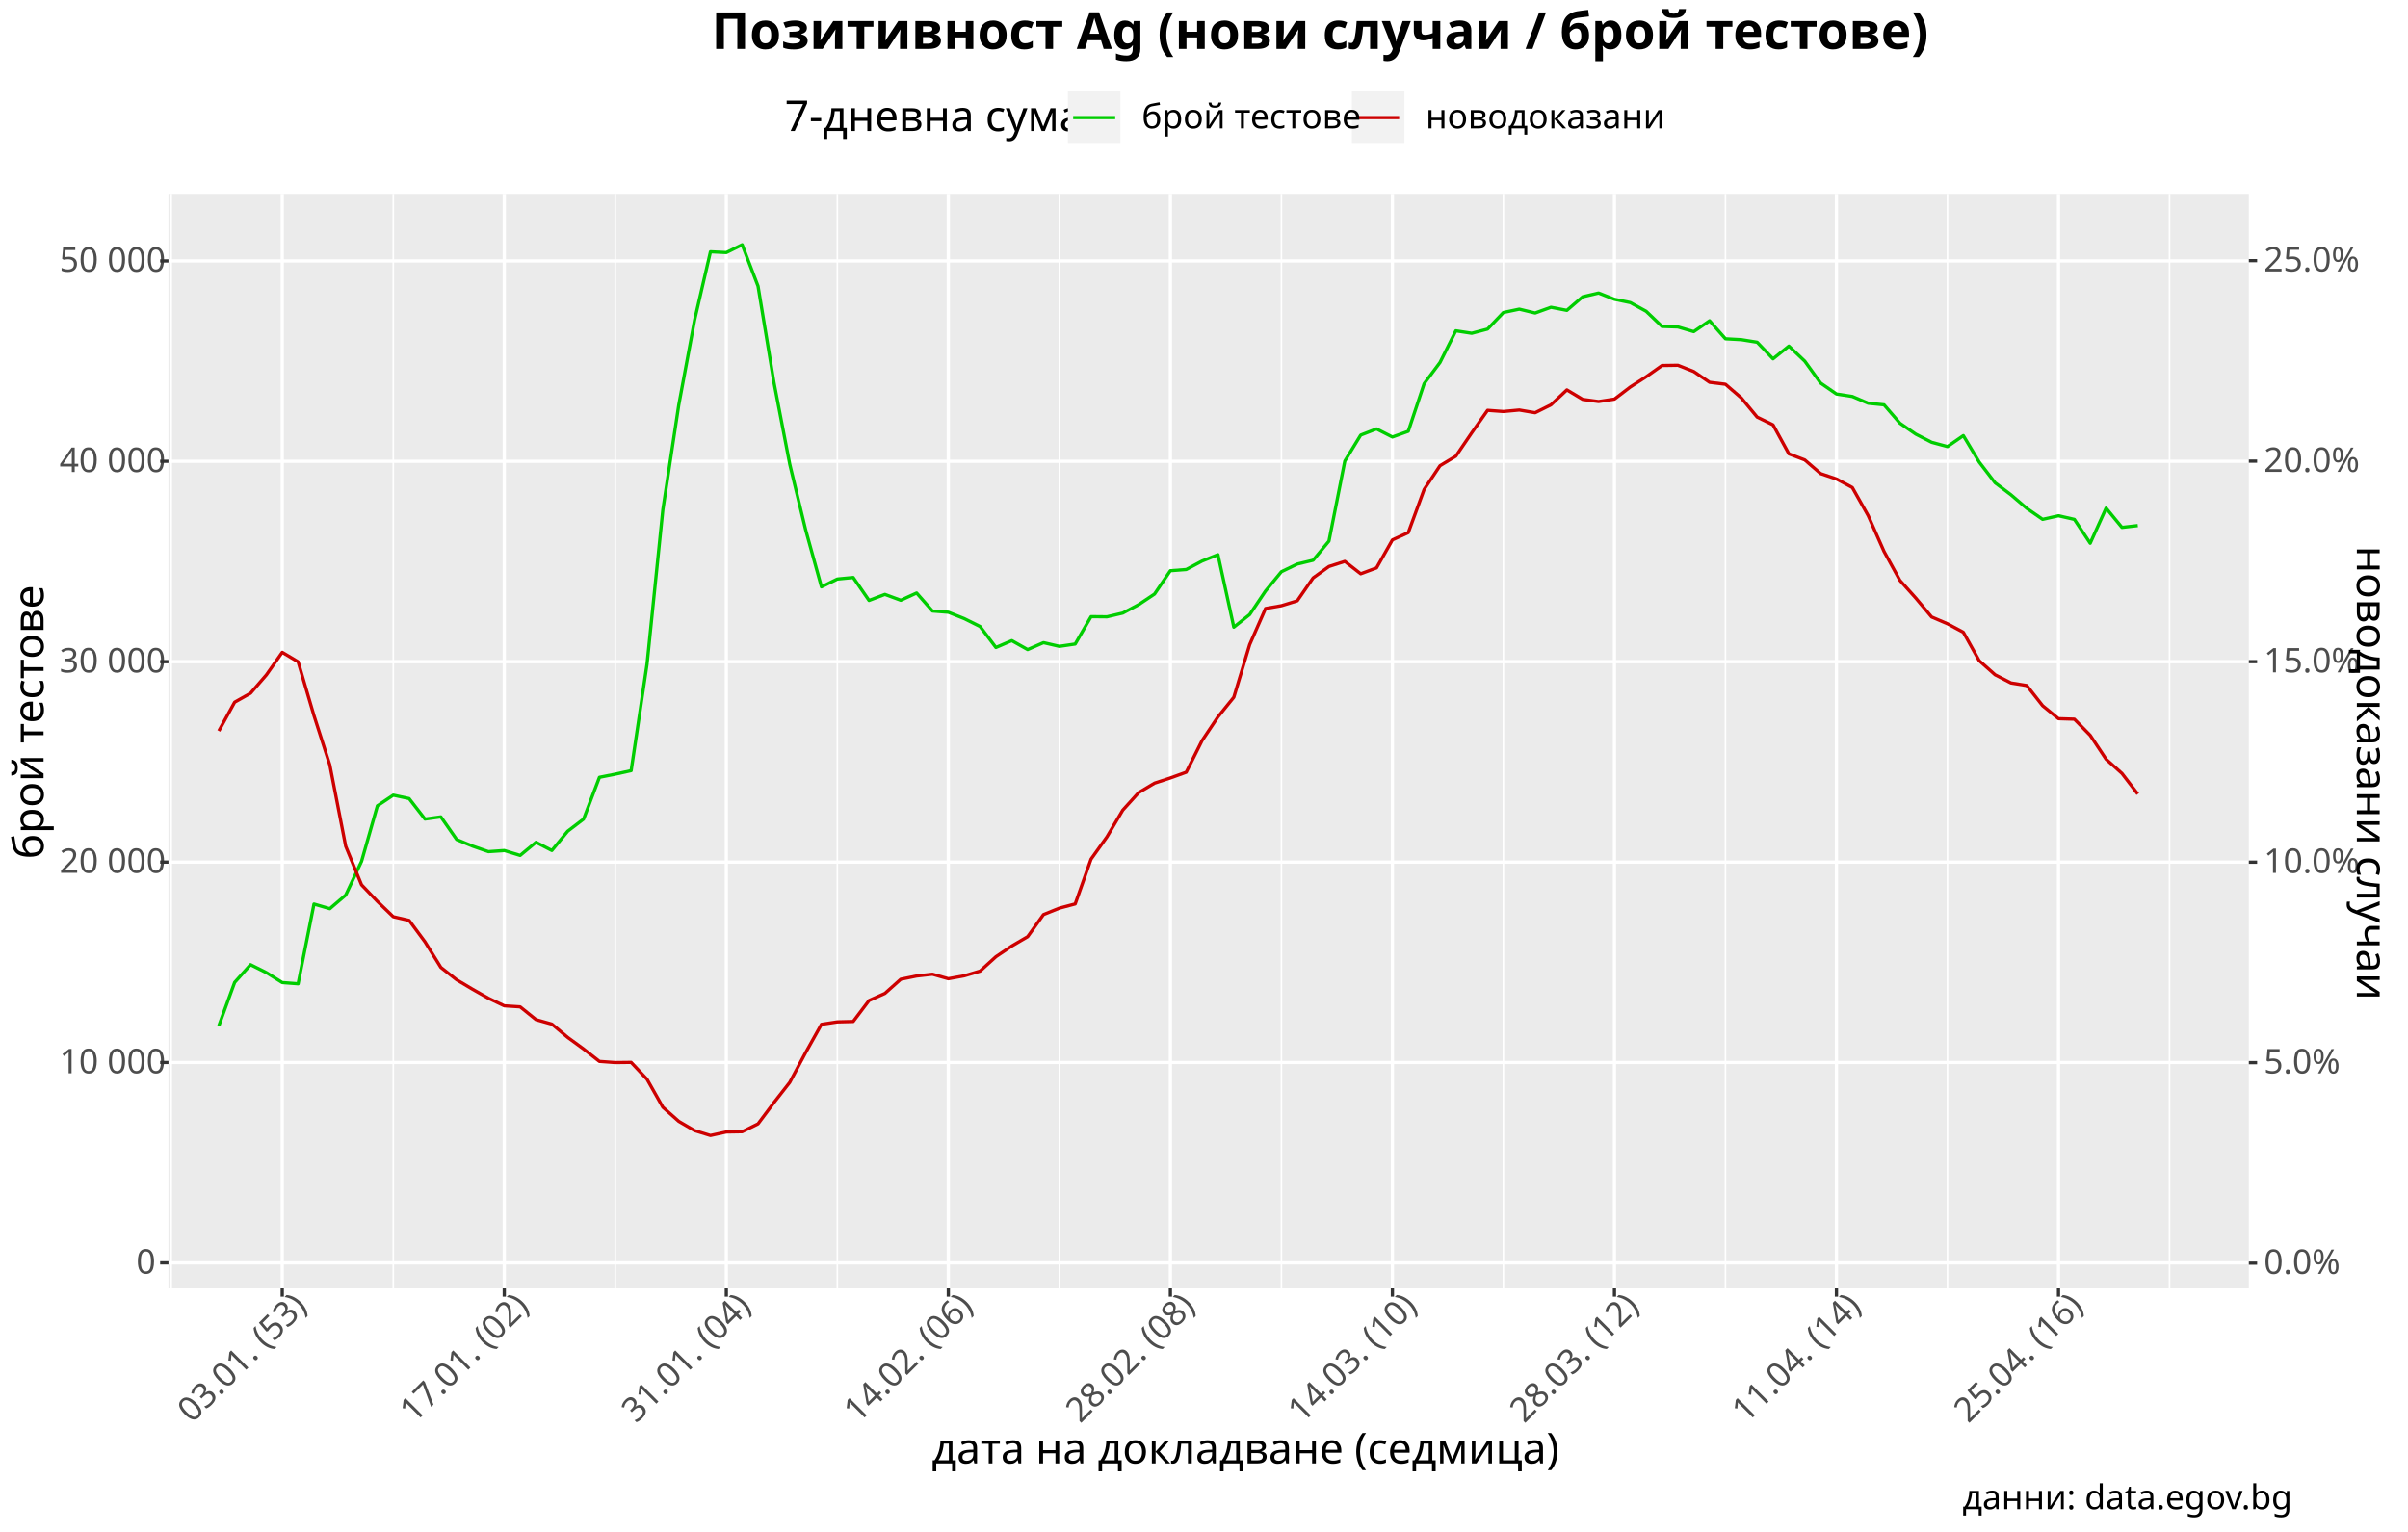
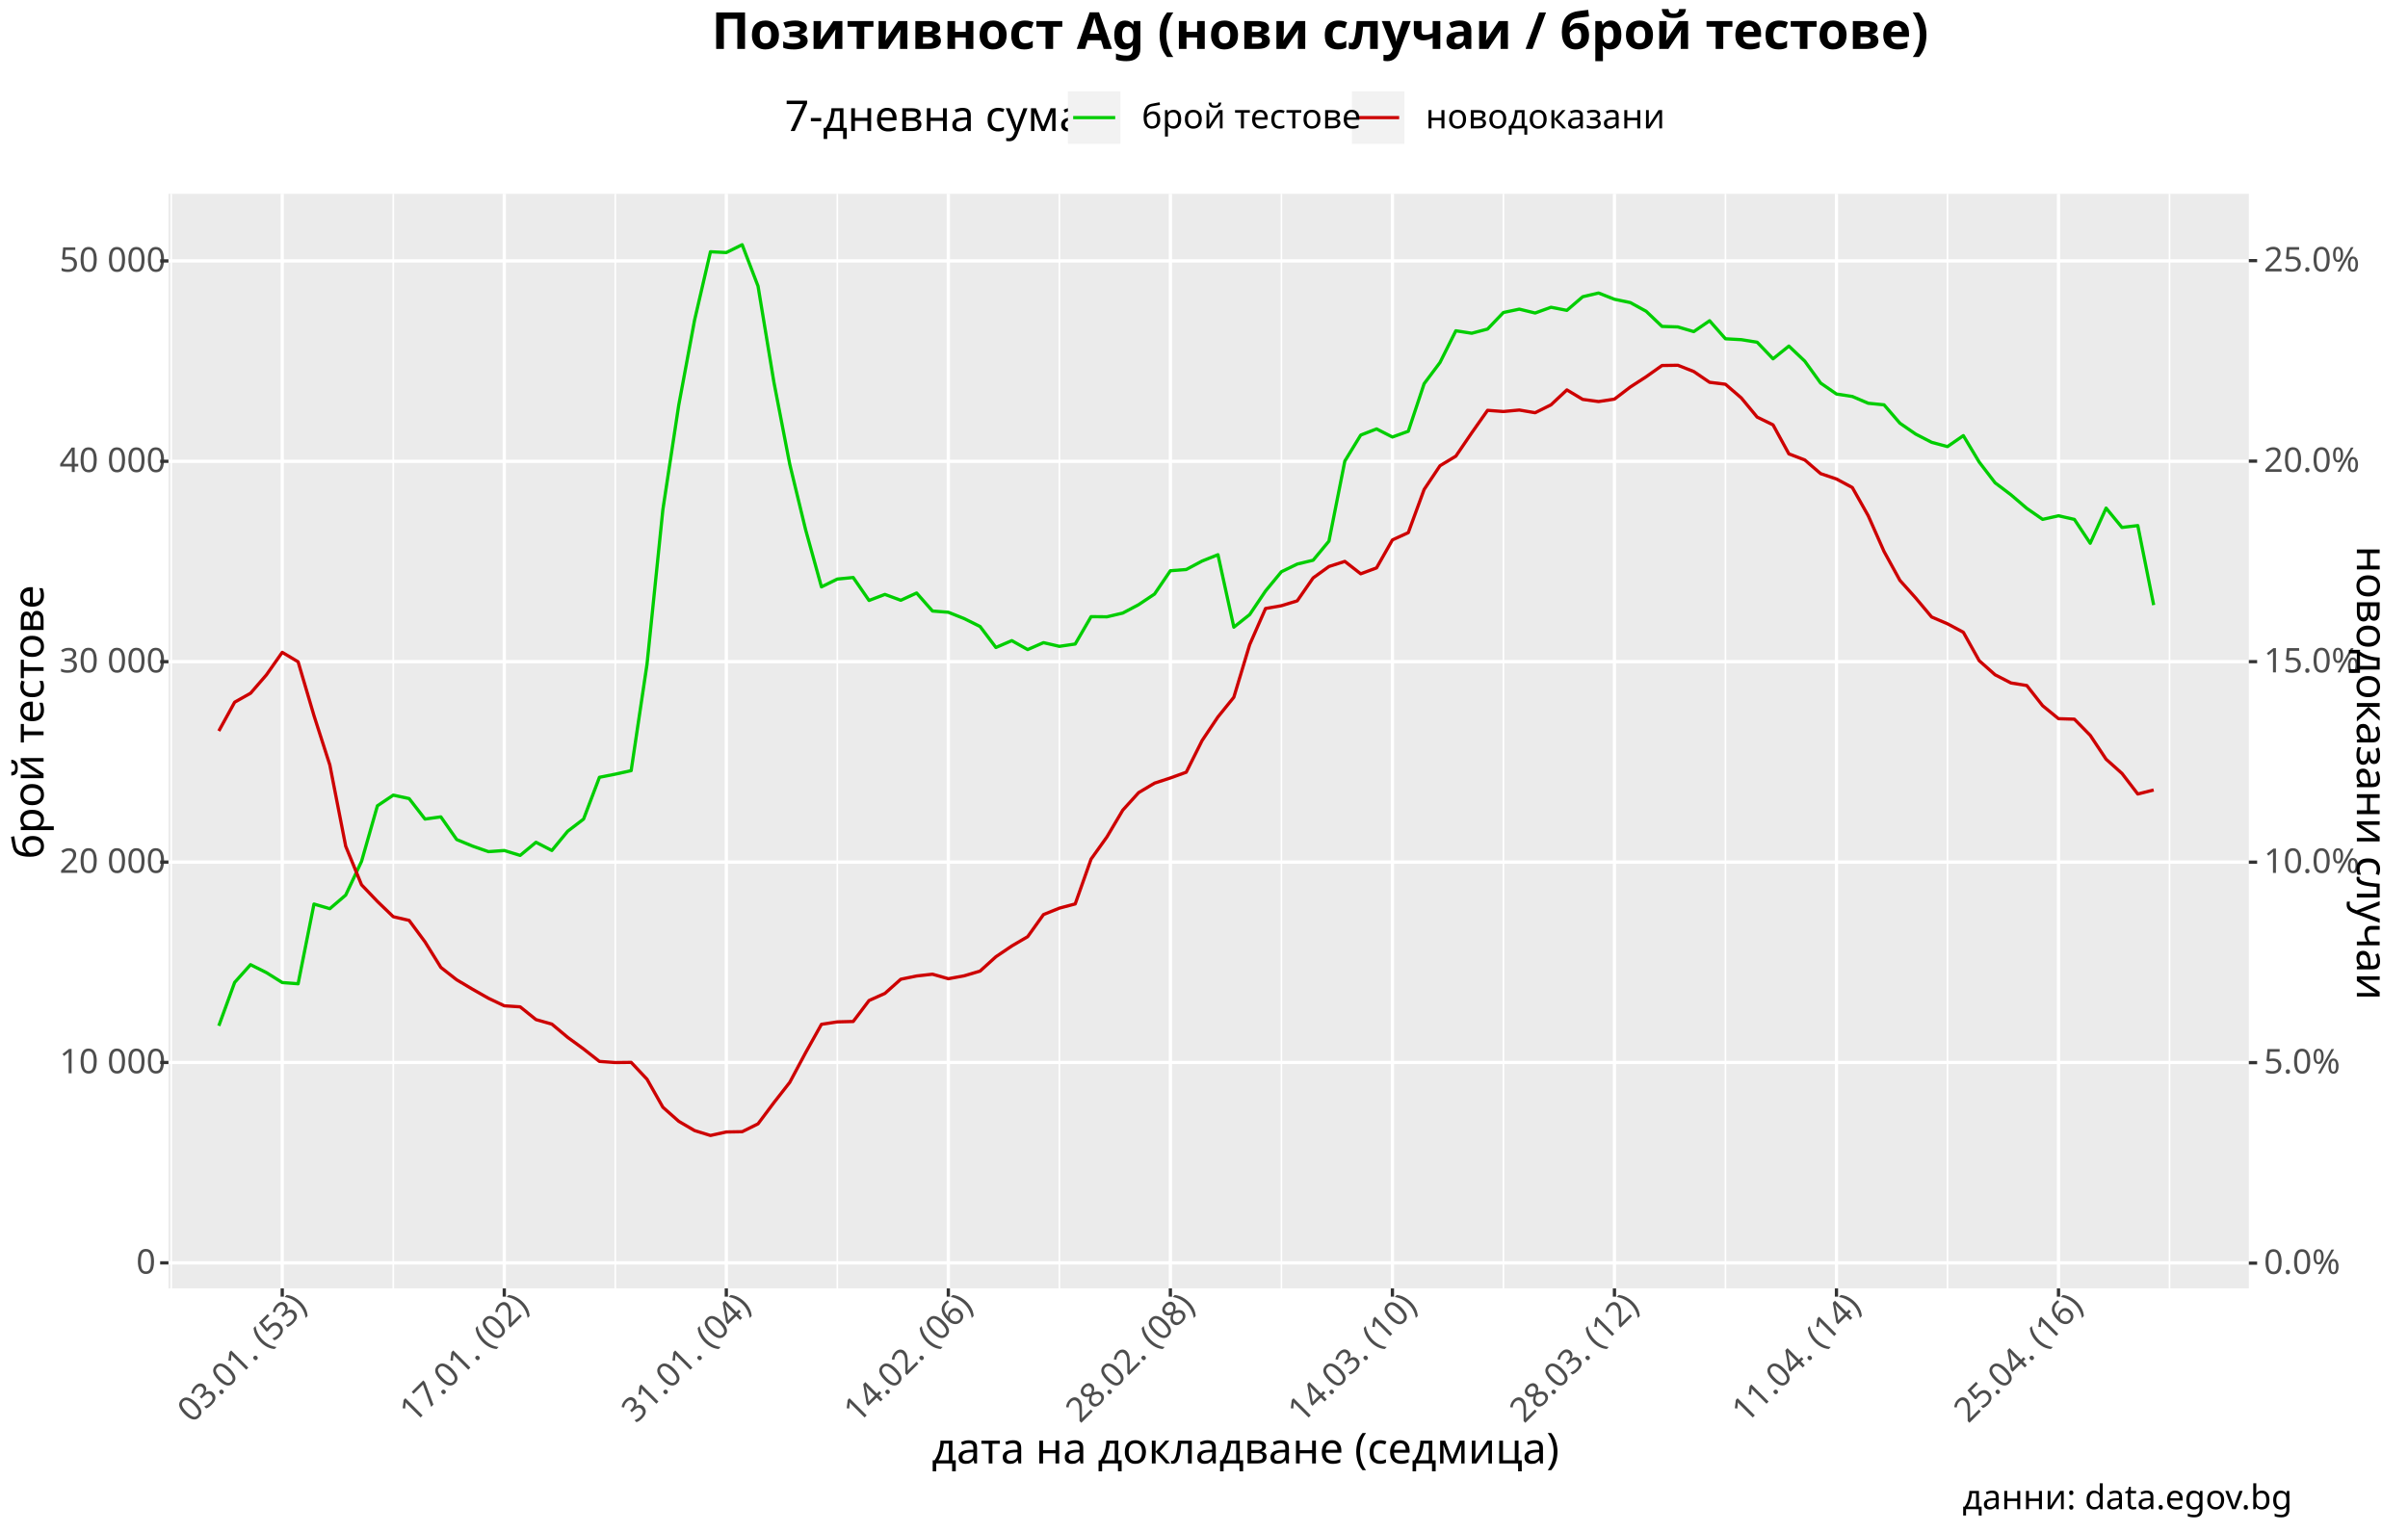
<svg xmlns="http://www.w3.org/2000/svg" viewBox="0 0 792.00 504.00">
  <defs>
    <style type="text/css">
    line, polyline, polygon, path, rect, circle {
      fill: none;
      stroke: #000000;
      stroke-linecap: round;
      stroke-linejoin: round;
      stroke-miterlimit: 10.00;
    }
  </style>
  </defs>
  <rect width="100%" height="100%" style="stroke: none; fill: #FFFFFF;" />
  <rect x="0.00" y="0.00" width="792.00" height="504.00" style="stroke-width: 1.07; stroke: #FFFFFF; fill: #FFFFFF;" />
  <defs>
    <clipPath id="cpNTUuNDF8NzM5LjY1fDQyMy44N3w2My43Nw==">
      <rect x="55.41" y="63.77" width="684.24" height="360.10" />
    </clipPath>
  </defs>
  <rect x="55.41" y="63.77" width="684.24" height="360.10" style="stroke-width: 1.07; stroke: none; fill: #EBEBEB;" clip-path="url(#cpNTUuNDF8NzM5LjY1fDQyMy44N3w2My43Nw==)" />
  <polyline points="56.32,423.87 56.32,63.77 " style="stroke-width: 0.53; stroke: #FFFFFF; stroke-linecap: butt;" clip-path="url(#cpNTUuNDF8NzM5LjY1fDQyMy44N3w2My43Nw==)" />
  <polyline points="129.35,423.87 129.35,63.77 " style="stroke-width: 0.53; stroke: #FFFFFF; stroke-linecap: butt;" clip-path="url(#cpNTUuNDF8NzM5LjY1fDQyMy44N3w2My43Nw==)" />
  <polyline points="202.37,423.87 202.37,63.77 " style="stroke-width: 0.53; stroke: #FFFFFF; stroke-linecap: butt;" clip-path="url(#cpNTUuNDF8NzM5LjY1fDQyMy44N3w2My43Nw==)" />
  <polyline points="275.40,423.87 275.40,63.77 " style="stroke-width: 0.53; stroke: #FFFFFF; stroke-linecap: butt;" clip-path="url(#cpNTUuNDF8NzM5LjY1fDQyMy44N3w2My43Nw==)" />
  <polyline points="348.43,423.87 348.43,63.77 " style="stroke-width: 0.53; stroke: #FFFFFF; stroke-linecap: butt;" clip-path="url(#cpNTUuNDF8NzM5LjY1fDQyMy44N3w2My43Nw==)" />
  <polyline points="421.46,423.87 421.46,63.77 " style="stroke-width: 0.53; stroke: #FFFFFF; stroke-linecap: butt;" clip-path="url(#cpNTUuNDF8NzM5LjY1fDQyMy44N3w2My43Nw==)" />
  <polyline points="494.48,423.87 494.48,63.77 " style="stroke-width: 0.53; stroke: #FFFFFF; stroke-linecap: butt;" clip-path="url(#cpNTUuNDF8NzM5LjY1fDQyMy44N3w2My43Nw==)" />
  <polyline points="567.51,423.87 567.51,63.77 " style="stroke-width: 0.53; stroke: #FFFFFF; stroke-linecap: butt;" clip-path="url(#cpNTUuNDF8NzM5LjY1fDQyMy44N3w2My43Nw==)" />
  <polyline points="640.54,423.87 640.54,63.77 " style="stroke-width: 0.53; stroke: #FFFFFF; stroke-linecap: butt;" clip-path="url(#cpNTUuNDF8NzM5LjY1fDQyMy44N3w2My43Nw==)" />
  <polyline points="713.56,423.87 713.56,63.77 " style="stroke-width: 0.53; stroke: #FFFFFF; stroke-linecap: butt;" clip-path="url(#cpNTUuNDF8NzM5LjY1fDQyMy44N3w2My43Nw==)" />
  <polyline points="55.41,415.49 739.65,415.49 " style="stroke-width: 1.07; stroke: #FFFFFF; stroke-linecap: butt;" clip-path="url(#cpNTUuNDF8NzM5LjY1fDQyMy44N3w2My43Nw==)" />
  <polyline points="55.41,349.56 739.65,349.56 " style="stroke-width: 1.07; stroke: #FFFFFF; stroke-linecap: butt;" clip-path="url(#cpNTUuNDF8NzM5LjY1fDQyMy44N3w2My43Nw==)" />
  <polyline points="55.41,283.63 739.65,283.63 " style="stroke-width: 1.07; stroke: #FFFFFF; stroke-linecap: butt;" clip-path="url(#cpNTUuNDF8NzM5LjY1fDQyMy44N3w2My43Nw==)" />
  <polyline points="55.41,217.70 739.65,217.70 " style="stroke-width: 1.07; stroke: #FFFFFF; stroke-linecap: butt;" clip-path="url(#cpNTUuNDF8NzM5LjY1fDQyMy44N3w2My43Nw==)" />
  <polyline points="55.41,151.77 739.65,151.77 " style="stroke-width: 1.07; stroke: #FFFFFF; stroke-linecap: butt;" clip-path="url(#cpNTUuNDF8NzM5LjY1fDQyMy44N3w2My43Nw==)" />
  <polyline points="55.41,85.84 739.65,85.84 " style="stroke-width: 1.07; stroke: #FFFFFF; stroke-linecap: butt;" clip-path="url(#cpNTUuNDF8NzM5LjY1fDQyMy44N3w2My43Nw==)" />
  <polyline points="92.83,423.87 92.83,63.77 " style="stroke-width: 1.07; stroke: #FFFFFF; stroke-linecap: butt;" clip-path="url(#cpNTUuNDF8NzM5LjY1fDQyMy44N3w2My43Nw==)" />
  <polyline points="165.86,423.87 165.86,63.77 " style="stroke-width: 1.07; stroke: #FFFFFF; stroke-linecap: butt;" clip-path="url(#cpNTUuNDF8NzM5LjY1fDQyMy44N3w2My43Nw==)" />
  <polyline points="238.89,423.87 238.89,63.77 " style="stroke-width: 1.07; stroke: #FFFFFF; stroke-linecap: butt;" clip-path="url(#cpNTUuNDF8NzM5LjY1fDQyMy44N3w2My43Nw==)" />
  <polyline points="311.91,423.87 311.91,63.77 " style="stroke-width: 1.07; stroke: #FFFFFF; stroke-linecap: butt;" clip-path="url(#cpNTUuNDF8NzM5LjY1fDQyMy44N3w2My43Nw==)" />
  <polyline points="384.94,423.87 384.94,63.77 " style="stroke-width: 1.07; stroke: #FFFFFF; stroke-linecap: butt;" clip-path="url(#cpNTUuNDF8NzM5LjY1fDQyMy44N3w2My43Nw==)" />
  <polyline points="457.97,423.87 457.97,63.77 " style="stroke-width: 1.07; stroke: #FFFFFF; stroke-linecap: butt;" clip-path="url(#cpNTUuNDF8NzM5LjY1fDQyMy44N3w2My43Nw==)" />
  <polyline points="531.00,423.87 531.00,63.77 " style="stroke-width: 1.07; stroke: #FFFFFF; stroke-linecap: butt;" clip-path="url(#cpNTUuNDF8NzM5LjY1fDQyMy44N3w2My43Nw==)" />
  <polyline points="604.02,423.87 604.02,63.77 " style="stroke-width: 1.07; stroke: #FFFFFF; stroke-linecap: butt;" clip-path="url(#cpNTUuNDF8NzM5LjY1fDQyMy44N3w2My43Nw==)" />
  <polyline points="677.05,423.87 677.05,63.77 " style="stroke-width: 1.07; stroke: #FFFFFF; stroke-linecap: butt;" clip-path="url(#cpNTUuNDF8NzM5LjY1fDQyMy44N3w2My43Nw==)" />
-   <polyline points="71.97,337.49 77.18,323.21 82.40,317.38 87.62,319.99 92.83,323.26 98.05,323.66 103.27,297.43 108.48,298.96 113.70,294.49 118.91,283.40 124.13,265.11 129.35,261.60 134.56,262.73 139.78,269.47 145.00,268.75 150.21,276.21 155.43,278.37 160.64,280.19 165.86,279.82 171.08,281.43 176.29,277.11 181.51,279.81 186.72,273.47 191.94,269.48 197.16,255.73 202.37,254.70 207.59,253.54 212.81,218.51 218.02,167.66 223.24,133.29 228.45,105.32 233.67,82.83 238.89,83.09 244.10,80.51 249.32,94.14 254.54,125.74 259.75,152.72 264.97,174.28 270.18,193.08 275.40,190.51 280.62,190.00 285.83,197.55 291.05,195.56 296.27,197.49 301.48,195.10 306.70,201.03 311.91,201.43 317.13,203.52 322.35,206.12 327.56,213.02 332.78,210.77 338.00,213.71 343.21,211.43 348.43,212.65 353.64,211.88 358.86,202.88 364.08,202.93 369.29,201.70 374.51,198.93 379.73,195.44 384.94,187.77 390.16,187.37 395.37,184.59 400.59,182.50 405.81,206.34 411.02,202.20 416.24,194.44 421.46,188.10 426.67,185.58 431.89,184.32 437.10,178.03 442.32,151.69 447.54,143.15 452.75,141.12 457.97,143.78 463.19,141.89 468.40,126.24 473.62,119.26 478.83,108.83 484.05,109.64 489.27,108.26 494.48,102.81 499.70,101.71 504.91,102.98 510.13,101.09 515.35,102.11 520.56,97.63 525.78,96.40 531.00,98.46 536.21,99.55 541.43,102.41 546.64,107.39 551.86,107.56 557.08,109.10 562.29,105.53 567.51,111.46 572.73,111.75 577.94,112.59 583.16,118.05 588.37,113.86 593.59,118.81 598.81,126.03 604.02,129.63 609.24,130.44 614.46,132.67 619.67,133.19 624.89,139.24 630.10,142.83 635.32,145.52 640.54,146.93 645.75,143.32 650.97,152.03 656.19,158.84 661.40,162.78 666.62,167.25 671.83,170.87 677.05,169.69 682.27,170.88 687.48,178.73 692.70,167.17 697.92,173.52 703.13,172.92 " style="stroke-width: 1.07; stroke: #00CD00; stroke-linecap: butt;" clip-path="url(#cpNTUuNDF8NzM5LjY1fDQyMy44N3w2My43Nw==)" />
-   <polyline points="71.97,240.49 77.18,231.02 82.40,228.08 87.62,222.04 92.83,214.62 98.05,217.73 103.27,235.44 108.48,251.66 113.70,278.40 118.91,291.10 124.13,296.57 129.35,301.60 134.56,302.81 139.78,309.87 145.00,318.27 150.21,322.36 155.43,325.46 160.64,328.42 165.86,330.91 171.08,331.25 176.29,335.45 181.51,336.93 186.72,341.30 191.94,345.11 197.16,349.21 202.37,349.58 207.59,349.52 212.81,355.07 218.02,364.28 223.24,368.91 228.45,371.96 233.67,373.57 238.89,372.42 244.10,372.33 249.32,369.74 254.54,362.77 259.75,356.10 264.97,346.33 270.18,337.00 275.40,336.20 280.62,336.07 285.83,329.17 291.05,326.83 296.27,322.17 301.48,321.10 306.70,320.51 311.91,322.00 317.13,321.04 322.35,319.49 327.56,314.76 332.78,311.23 338.00,308.17 343.21,300.89 348.43,298.78 353.64,297.39 358.86,282.64 364.08,275.33 369.29,266.53 374.51,260.77 379.73,257.66 384.94,255.95 390.16,254.06 395.37,243.65 400.59,235.86 405.81,229.40 411.02,212.10 416.24,200.20 421.46,199.28 426.67,197.68 431.89,190.14 437.10,186.38 442.32,184.70 447.54,188.78 452.75,186.84 457.97,177.63 463.19,175.24 468.40,161.04 473.62,153.23 478.83,150.08 484.05,142.41 489.27,135.00 494.48,135.39 499.70,134.90 504.91,135.79 510.13,133.19 515.35,128.28 520.56,131.40 525.78,132.11 531.00,131.31 536.21,127.33 541.43,123.95 546.64,120.25 551.86,120.17 557.08,122.23 562.29,125.78 567.51,126.42 572.73,130.93 577.94,137.23 583.16,139.78 588.37,149.32 593.59,151.32 598.81,155.82 604.02,157.59 609.24,160.40 614.46,169.67 619.67,181.44 624.89,190.95 630.10,196.76 635.32,202.99 640.54,205.23 645.75,208.02 650.97,217.37 656.19,222.00 661.40,224.69 666.62,225.54 671.83,232.18 677.05,236.45 682.27,236.61 687.48,241.92 692.70,249.78 697.92,254.45 703.13,261.23 " style="stroke-width: 1.07; stroke: #CD0000; stroke-linecap: butt;" clip-path="url(#cpNTUuNDF8NzM5LjY1fDQyMy44N3w2My43Nw==)" />
+   <polyline points="71.97,337.49 77.18,323.21 82.40,317.38 87.62,319.99 92.83,323.26 98.05,323.66 103.27,297.43 108.48,298.96 113.70,294.49 118.91,283.40 124.13,265.11 129.35,261.60 134.56,262.73 139.78,269.47 145.00,268.75 150.21,276.21 155.43,278.37 160.64,280.19 165.86,279.82 171.08,281.43 176.29,277.11 181.51,279.81 186.72,273.47 191.94,269.48 197.16,255.73 202.37,254.70 207.59,253.54 212.81,218.51 218.02,167.66 223.24,133.29 228.45,105.32 233.67,82.83 238.89,83.09 244.10,80.51 249.32,94.14 254.54,125.74 259.75,152.72 264.97,174.28 270.18,193.08 275.40,190.51 280.62,190.00 285.83,197.55 291.05,195.56 296.27,197.49 301.48,195.10 306.70,201.03 311.91,201.43 317.13,203.52 322.35,206.12 327.56,213.02 332.78,210.77 338.00,213.71 343.21,211.43 348.43,212.65 353.64,211.88 358.86,202.88 364.08,202.93 369.29,201.70 374.51,198.93 379.73,195.44 384.94,187.77 390.16,187.37 395.37,184.59 400.59,182.50 405.81,206.34 411.02,202.20 416.24,194.44 421.46,188.10 426.67,185.58 431.89,184.32 437.10,178.03 442.32,151.69 447.54,143.15 452.75,141.12 457.97,143.78 463.19,141.89 468.40,126.24 473.62,119.26 478.83,108.83 484.05,109.64 489.27,108.26 494.48,102.81 499.70,101.71 504.91,102.98 510.13,101.09 515.35,102.11 520.56,97.63 525.78,96.40 531.00,98.46 536.21,99.55 541.43,102.41 546.64,107.39 551.86,107.56 557.08,109.10 562.29,105.53 567.51,111.46 572.73,111.75 577.94,112.59 583.16,118.05 588.37,113.86 593.59,118.81 598.81,126.03 604.02,129.63 609.24,130.44 614.46,132.67 619.67,133.19 624.89,139.24 630.10,142.83 635.32,145.52 640.54,146.93 645.75,143.32 650.97,152.03 656.19,158.84 661.40,162.78 666.62,167.25 671.83,170.87 677.05,169.69 682.27,170.88 687.48,178.73 692.70,167.17 697.92,173.52 703.13,172.92 708.35,199.07 " style="stroke-width: 1.07; stroke: #00CD00; stroke-linecap: butt;" clip-path="url(#cpNTUuNDF8NzM5LjY1fDQyMy44N3w2My43Nw==)" />
+   <polyline points="71.97,240.49 77.18,231.02 82.40,228.08 87.62,222.04 92.83,214.62 98.05,217.73 103.27,235.44 108.48,251.66 113.70,278.40 118.91,291.10 124.13,296.57 129.35,301.60 134.56,302.81 139.78,309.87 145.00,318.27 150.21,322.36 155.43,325.46 160.64,328.42 165.86,330.91 171.08,331.25 176.29,335.45 181.51,336.93 186.72,341.30 191.94,345.11 197.16,349.21 202.37,349.58 207.59,349.52 212.81,355.07 218.02,364.28 223.24,368.91 228.45,371.96 233.67,373.57 238.89,372.42 244.10,372.33 249.32,369.74 254.54,362.77 259.75,356.10 264.97,346.33 270.18,337.00 275.40,336.20 280.62,336.07 285.83,329.17 291.05,326.83 296.27,322.17 301.48,321.10 306.70,320.51 311.91,322.00 317.13,321.04 322.35,319.49 327.56,314.76 332.78,311.23 338.00,308.17 343.21,300.89 348.43,298.78 353.64,297.39 358.86,282.64 364.08,275.33 369.29,266.53 374.51,260.77 379.73,257.66 384.94,255.95 390.16,254.06 395.37,243.65 400.59,235.86 405.81,229.40 411.02,212.10 416.24,200.20 421.46,199.28 426.67,197.68 431.89,190.14 437.10,186.38 442.32,184.70 447.54,188.78 452.75,186.84 457.97,177.63 463.19,175.24 468.40,161.04 473.62,153.23 478.83,150.08 484.05,142.41 489.27,135.00 494.48,135.39 499.70,134.90 504.91,135.79 510.13,133.19 515.35,128.28 520.56,131.40 525.78,132.11 531.00,131.31 536.21,127.33 541.43,123.95 546.64,120.25 551.86,120.17 557.08,122.23 562.29,125.78 567.51,126.42 572.73,130.93 577.94,137.23 583.16,139.78 588.37,149.32 593.59,151.32 598.81,155.82 604.02,157.59 609.24,160.40 614.46,169.67 619.67,181.44 624.89,190.95 630.10,196.76 635.32,202.99 640.54,205.23 645.75,208.02 650.97,217.37 656.19,222.00 661.40,224.69 666.62,225.54 671.83,232.18 677.05,236.45 682.27,236.61 687.48,241.92 692.70,249.78 697.92,254.45 703.13,261.23 708.35,259.91 " style="stroke-width: 1.07; stroke: #CD0000; stroke-linecap: butt;" clip-path="url(#cpNTUuNDF8NzM5LjY1fDQyMy44N3w2My43Nw==)" />
  <defs>
    <clipPath id="cpMC4wMHw3OTIuMDB8NTA0LjAwfDAuMDA=">
      <rect x="0.00" y="0.00" width="792.00" height="504.00" />
    </clipPath>
  </defs>
  <g clip-path="url(#cpMC4wMHw3OTIuMDB8NTA0LjAwfDAuMDA=)">
    <text x="44.80" y="419.03" style="font-size: 11.20px; fill: #4D4D4D; font-family: Calibri;" textLength="5.68px" lengthAdjust="spacingAndGlyphs">0</text>
  </g>
  <g clip-path="url(#cpMC4wMHw3OTIuMDB8NTA0LjAwfDAuMDA=)">
    <text x="19.56" y="353.10" style="font-size: 11.20px; fill: #4D4D4D; font-family: Calibri;" textLength="30.91px" lengthAdjust="spacingAndGlyphs">10 000</text>
  </g>
  <g clip-path="url(#cpMC4wMHw3OTIuMDB8NTA0LjAwfDAuMDA=)">
    <text x="19.56" y="287.17" style="font-size: 11.20px; fill: #4D4D4D; font-family: Calibri;" textLength="30.91px" lengthAdjust="spacingAndGlyphs">20 000</text>
  </g>
  <g clip-path="url(#cpMC4wMHw3OTIuMDB8NTA0LjAwfDAuMDA=)">
    <text x="19.56" y="221.24" style="font-size: 11.20px; fill: #4D4D4D; font-family: Calibri;" textLength="30.91px" lengthAdjust="spacingAndGlyphs">30 000</text>
  </g>
  <g clip-path="url(#cpMC4wMHw3OTIuMDB8NTA0LjAwfDAuMDA=)">
    <text x="19.56" y="155.30" style="font-size: 11.20px; fill: #4D4D4D; font-family: Calibri;" textLength="30.91px" lengthAdjust="spacingAndGlyphs">40 000</text>
  </g>
  <g clip-path="url(#cpMC4wMHw3OTIuMDB8NTA0LjAwfDAuMDA=)">
    <text x="19.56" y="89.37" style="font-size: 11.20px; fill: #4D4D4D; font-family: Calibri;" textLength="30.91px" lengthAdjust="spacingAndGlyphs">50 000</text>
  </g>
  <polyline points="52.67,415.49 55.41,415.49 " style="stroke-width: 1.07; stroke: #333333; stroke-linecap: butt;" clip-path="url(#cpMC4wMHw3OTIuMDB8NTA0LjAwfDAuMDA=)" />
  <polyline points="52.67,349.56 55.41,349.56 " style="stroke-width: 1.07; stroke: #333333; stroke-linecap: butt;" clip-path="url(#cpMC4wMHw3OTIuMDB8NTA0LjAwfDAuMDA=)" />
  <polyline points="52.67,283.63 55.41,283.63 " style="stroke-width: 1.07; stroke: #333333; stroke-linecap: butt;" clip-path="url(#cpMC4wMHw3OTIuMDB8NTA0LjAwfDAuMDA=)" />
  <polyline points="52.67,217.70 55.41,217.70 " style="stroke-width: 1.07; stroke: #333333; stroke-linecap: butt;" clip-path="url(#cpMC4wMHw3OTIuMDB8NTA0LjAwfDAuMDA=)" />
  <polyline points="52.67,151.77 55.41,151.77 " style="stroke-width: 1.07; stroke: #333333; stroke-linecap: butt;" clip-path="url(#cpMC4wMHw3OTIuMDB8NTA0LjAwfDAuMDA=)" />
  <polyline points="52.67,85.84 55.41,85.84 " style="stroke-width: 1.07; stroke: #333333; stroke-linecap: butt;" clip-path="url(#cpMC4wMHw3OTIuMDB8NTA0LjAwfDAuMDA=)" />
  <polyline points="739.65,415.58 742.38,415.58 " style="stroke-width: 1.07; stroke: #333333; stroke-linecap: butt;" clip-path="url(#cpMC4wMHw3OTIuMDB8NTA0LjAwfDAuMDA=)" />
  <polyline points="739.65,349.61 742.38,349.61 " style="stroke-width: 1.07; stroke: #333333; stroke-linecap: butt;" clip-path="url(#cpMC4wMHw3OTIuMDB8NTA0LjAwfDAuMDA=)" />
  <polyline points="739.65,283.65 742.38,283.65 " style="stroke-width: 1.07; stroke: #333333; stroke-linecap: butt;" clip-path="url(#cpMC4wMHw3OTIuMDB8NTA0LjAwfDAuMDA=)" />
  <polyline points="739.65,217.68 742.38,217.68 " style="stroke-width: 1.07; stroke: #333333; stroke-linecap: butt;" clip-path="url(#cpMC4wMHw3OTIuMDB8NTA0LjAwfDAuMDA=)" />
  <polyline points="739.65,151.72 742.38,151.72 " style="stroke-width: 1.07; stroke: #333333; stroke-linecap: butt;" clip-path="url(#cpMC4wMHw3OTIuMDB8NTA0LjAwfDAuMDA=)" />
  <polyline points="739.65,85.75 742.38,85.75 " style="stroke-width: 1.07; stroke: #333333; stroke-linecap: butt;" clip-path="url(#cpMC4wMHw3OTIuMDB8NTA0LjAwfDAuMDA=)" />
  <g clip-path="url(#cpMC4wMHw3OTIuMDB8NTA0LjAwfDAuMDA=)">
    <text x="744.58" y="419.11" style="font-size: 11.20px; fill: #4D4D4D; font-family: Calibri;" textLength="22.19px" lengthAdjust="spacingAndGlyphs">0.0%</text>
  </g>
  <g clip-path="url(#cpMC4wMHw3OTIuMDB8NTA0LjAwfDAuMDA=)">
    <text x="744.58" y="353.15" style="font-size: 11.20px; fill: #4D4D4D; font-family: Calibri;" textLength="22.19px" lengthAdjust="spacingAndGlyphs">5.0%</text>
  </g>
  <g clip-path="url(#cpMC4wMHw3OTIuMDB8NTA0LjAwfDAuMDA=)">
    <text x="744.58" y="287.18" style="font-size: 11.20px; fill: #4D4D4D; font-family: Calibri;" textLength="27.86px" lengthAdjust="spacingAndGlyphs">10.0%</text>
  </g>
  <g clip-path="url(#cpMC4wMHw3OTIuMDB8NTA0LjAwfDAuMDA=)">
    <text x="744.58" y="221.22" style="font-size: 11.20px; fill: #4D4D4D; font-family: Calibri;" textLength="27.86px" lengthAdjust="spacingAndGlyphs">15.0%</text>
  </g>
  <g clip-path="url(#cpMC4wMHw3OTIuMDB8NTA0LjAwfDAuMDA=)">
    <text x="744.58" y="155.26" style="font-size: 11.20px; fill: #4D4D4D; font-family: Calibri;" textLength="27.86px" lengthAdjust="spacingAndGlyphs">20.0%</text>
  </g>
  <g clip-path="url(#cpMC4wMHw3OTIuMDB8NTA0LjAwfDAuMDA=)">
    <text x="744.58" y="89.29" style="font-size: 11.20px; fill: #4D4D4D; font-family: Calibri;" textLength="27.86px" lengthAdjust="spacingAndGlyphs">25.0%</text>
  </g>
  <polyline points="92.83,426.61 92.83,423.87 " style="stroke-width: 1.07; stroke: #333333; stroke-linecap: butt;" clip-path="url(#cpMC4wMHw3OTIuMDB8NTA0LjAwfDAuMDA=)" />
  <polyline points="165.86,426.61 165.86,423.87 " style="stroke-width: 1.07; stroke: #333333; stroke-linecap: butt;" clip-path="url(#cpMC4wMHw3OTIuMDB8NTA0LjAwfDAuMDA=)" />
  <polyline points="238.89,426.61 238.89,423.87 " style="stroke-width: 1.07; stroke: #333333; stroke-linecap: butt;" clip-path="url(#cpMC4wMHw3OTIuMDB8NTA0LjAwfDAuMDA=)" />
  <polyline points="311.91,426.61 311.91,423.87 " style="stroke-width: 1.07; stroke: #333333; stroke-linecap: butt;" clip-path="url(#cpMC4wMHw3OTIuMDB8NTA0LjAwfDAuMDA=)" />
  <polyline points="384.94,426.61 384.94,423.87 " style="stroke-width: 1.07; stroke: #333333; stroke-linecap: butt;" clip-path="url(#cpMC4wMHw3OTIuMDB8NTA0LjAwfDAuMDA=)" />
  <polyline points="457.97,426.61 457.97,423.87 " style="stroke-width: 1.07; stroke: #333333; stroke-linecap: butt;" clip-path="url(#cpMC4wMHw3OTIuMDB8NTA0LjAwfDAuMDA=)" />
  <polyline points="531.00,426.61 531.00,423.87 " style="stroke-width: 1.07; stroke: #333333; stroke-linecap: butt;" clip-path="url(#cpMC4wMHw3OTIuMDB8NTA0LjAwfDAuMDA=)" />
  <polyline points="604.02,426.61 604.02,423.87 " style="stroke-width: 1.07; stroke: #333333; stroke-linecap: butt;" clip-path="url(#cpMC4wMHw3OTIuMDB8NTA0LjAwfDAuMDA=)" />
  <polyline points="677.05,426.61 677.05,423.87 " style="stroke-width: 1.07; stroke: #333333; stroke-linecap: butt;" clip-path="url(#cpMC4wMHw3OTIuMDB8NTA0LjAwfDAuMDA=)" />
  <g clip-path="url(#cpMC4wMHw3OTIuMDB8NTA0LjAwfDAuMDA=)">
    <text transform="translate(63.16,468.48) rotate(-45)" style="font-size: 11.20px; fill: #4D4D4D; font-family: Calibri;" textLength="49.04px" lengthAdjust="spacingAndGlyphs">03.01. (53)</text>
  </g>
  <g clip-path="url(#cpMC4wMHw3OTIuMDB8NTA0LjAwfDAuMDA=)">
    <text transform="translate(136.19,468.48) rotate(-45)" style="font-size: 11.20px; fill: #4D4D4D; font-family: Calibri;" textLength="49.04px" lengthAdjust="spacingAndGlyphs">17.01. (02)</text>
  </g>
  <g clip-path="url(#cpMC4wMHw3OTIuMDB8NTA0LjAwfDAuMDA=)">
    <text transform="translate(209.22,468.48) rotate(-45)" style="font-size: 11.20px; fill: #4D4D4D; font-family: Calibri;" textLength="49.04px" lengthAdjust="spacingAndGlyphs">31.01. (04)</text>
  </g>
  <g clip-path="url(#cpMC4wMHw3OTIuMDB8NTA0LjAwfDAuMDA=)">
    <text transform="translate(282.24,468.48) rotate(-45)" style="font-size: 11.20px; fill: #4D4D4D; font-family: Calibri;" textLength="49.04px" lengthAdjust="spacingAndGlyphs">14.02. (06)</text>
  </g>
  <g clip-path="url(#cpMC4wMHw3OTIuMDB8NTA0LjAwfDAuMDA=)">
    <text transform="translate(355.27,468.48) rotate(-45)" style="font-size: 11.20px; fill: #4D4D4D; font-family: Calibri;" textLength="49.04px" lengthAdjust="spacingAndGlyphs">28.02. (08)</text>
  </g>
  <g clip-path="url(#cpMC4wMHw3OTIuMDB8NTA0LjAwfDAuMDA=)">
    <text transform="translate(428.30,468.48) rotate(-45)" style="font-size: 11.20px; fill: #4D4D4D; font-family: Calibri;" textLength="49.04px" lengthAdjust="spacingAndGlyphs">14.03. (10)</text>
  </g>
  <g clip-path="url(#cpMC4wMHw3OTIuMDB8NTA0LjAwfDAuMDA=)">
    <text transform="translate(501.32,468.48) rotate(-45)" style="font-size: 11.20px; fill: #4D4D4D; font-family: Calibri;" textLength="49.04px" lengthAdjust="spacingAndGlyphs">28.03. (12)</text>
  </g>
  <g clip-path="url(#cpMC4wMHw3OTIuMDB8NTA0LjAwfDAuMDA=)">
    <text transform="translate(574.35,468.48) rotate(-45)" style="font-size: 11.20px; fill: #4D4D4D; font-family: Calibri;" textLength="49.04px" lengthAdjust="spacingAndGlyphs">11.04. (14)</text>
  </g>
  <g clip-path="url(#cpMC4wMHw3OTIuMDB8NTA0LjAwfDAuMDA=)">
    <text transform="translate(647.38,468.48) rotate(-45)" style="font-size: 11.20px; fill: #4D4D4D; font-family: Calibri;" textLength="49.04px" lengthAdjust="spacingAndGlyphs">25.04. (16)</text>
  </g>
  <g clip-path="url(#cpMC4wMHw3OTIuMDB8NTA0LjAwfDAuMDA=)">
    <text x="306.50" y="481.47" style="font-size: 14.00px; font-family: Calibri;" textLength="182.06px" lengthAdjust="spacingAndGlyphs">дата на докладване (седмица)</text>
  </g>
  <g clip-path="url(#cpMC4wMHw3OTIuMDB8NTA0LjAwfDAuMDA=)">
    <text transform="translate(14.33,282.67) rotate(-90)" style="font-size: 14.00px; font-family: Calibri;" textLength="77.71px" lengthAdjust="spacingAndGlyphs">брой тестове</text>
  </g>
  <g clip-path="url(#cpMC4wMHw3OTIuMDB8NTA0LjAwfDAuMDA=)">
    <text transform="translate(775.18,179.60) rotate(90)" style="font-size: 14.00px; font-family: Calibri;" textLength="128.43px" lengthAdjust="spacingAndGlyphs">новодоказани случаи</text>
  </g>
  <rect x="252.65" y="24.57" width="289.75" height="28.24" style="stroke-width: 1.07; stroke: none; fill: #FFFFFF;" clip-path="url(#cpMC4wMHw3OTIuMDB8NTA0LjAwfDAuMDA=)" />
  <g clip-path="url(#cpMC4wMHw3OTIuMDB8NTA0LjAwfDAuMDA=)">
    <text x="258.13" y="43.11" style="font-size: 14.00px; font-family: Calibri;" textLength="86.14px" lengthAdjust="spacingAndGlyphs">7-дневна сума</text>
  </g>
  <rect x="351.24" y="30.05" width="17.28" height="17.28" style="stroke-width: 1.07; stroke: none; fill: #F2F2F2;" clip-path="url(#cpMC4wMHw3OTIuMDB8NTA0LjAwfDAuMDA=)" />
  <line x1="352.97" y1="38.69" x2="366.80" y2="38.69" style="stroke-width: 1.07; stroke: #00CD00; stroke-linecap: butt;" clip-path="url(#cpMC4wMHw3OTIuMDB8NTA0LjAwfDAuMDA=)" />
  <rect x="444.64" y="30.05" width="17.28" height="17.28" style="stroke-width: 1.07; stroke: none; fill: #F2F2F2;" clip-path="url(#cpMC4wMHw3OTIuMDB8NTA0LjAwfDAuMDA=)" />
  <line x1="446.37" y1="38.69" x2="460.19" y2="38.69" style="stroke-width: 1.07; stroke: #CD0000; stroke-linecap: butt;" clip-path="url(#cpMC4wMHw3OTIuMDB8NTA0LjAwfDAuMDA=)" />
  <g clip-path="url(#cpMC4wMHw3OTIuMDB8NTA0LjAwfDAuMDA=)">
    <text x="375.50" y="42.23" style="font-size: 11.20px; font-family: Calibri;" textLength="62.17px" lengthAdjust="spacingAndGlyphs">брой тестове</text>
  </g>
  <g clip-path="url(#cpMC4wMHw3OTIuMDB8NTA0LjAwfDAuMDA=)">
    <text x="468.89" y="42.23" style="font-size: 11.20px; font-family: Calibri;" textLength="68.03px" lengthAdjust="spacingAndGlyphs">новодоказани</text>
  </g>
  <g clip-path="url(#cpMC4wMHw3OTIuMDB8NTA0LjAwfDAuMDA=)">
    <text x="234.04" y="16.09" style="font-size: 16.80px; font-weight: bold; font-family: Calibri;" textLength="326.98px" lengthAdjust="spacingAndGlyphs">Позитивност Ag (нови случаи / брой тестове)</text>
  </g>
  <g clip-path="url(#cpMC4wMHw3OTIuMDB8NTA0LjAwfDAuMDA=)">
    <text x="645.48" y="496.52" style="font-size: 11.20px; font-family: Calibri;" textLength="94.16px" lengthAdjust="spacingAndGlyphs">данни: data.egov.bg</text>
  </g>
</svg>
